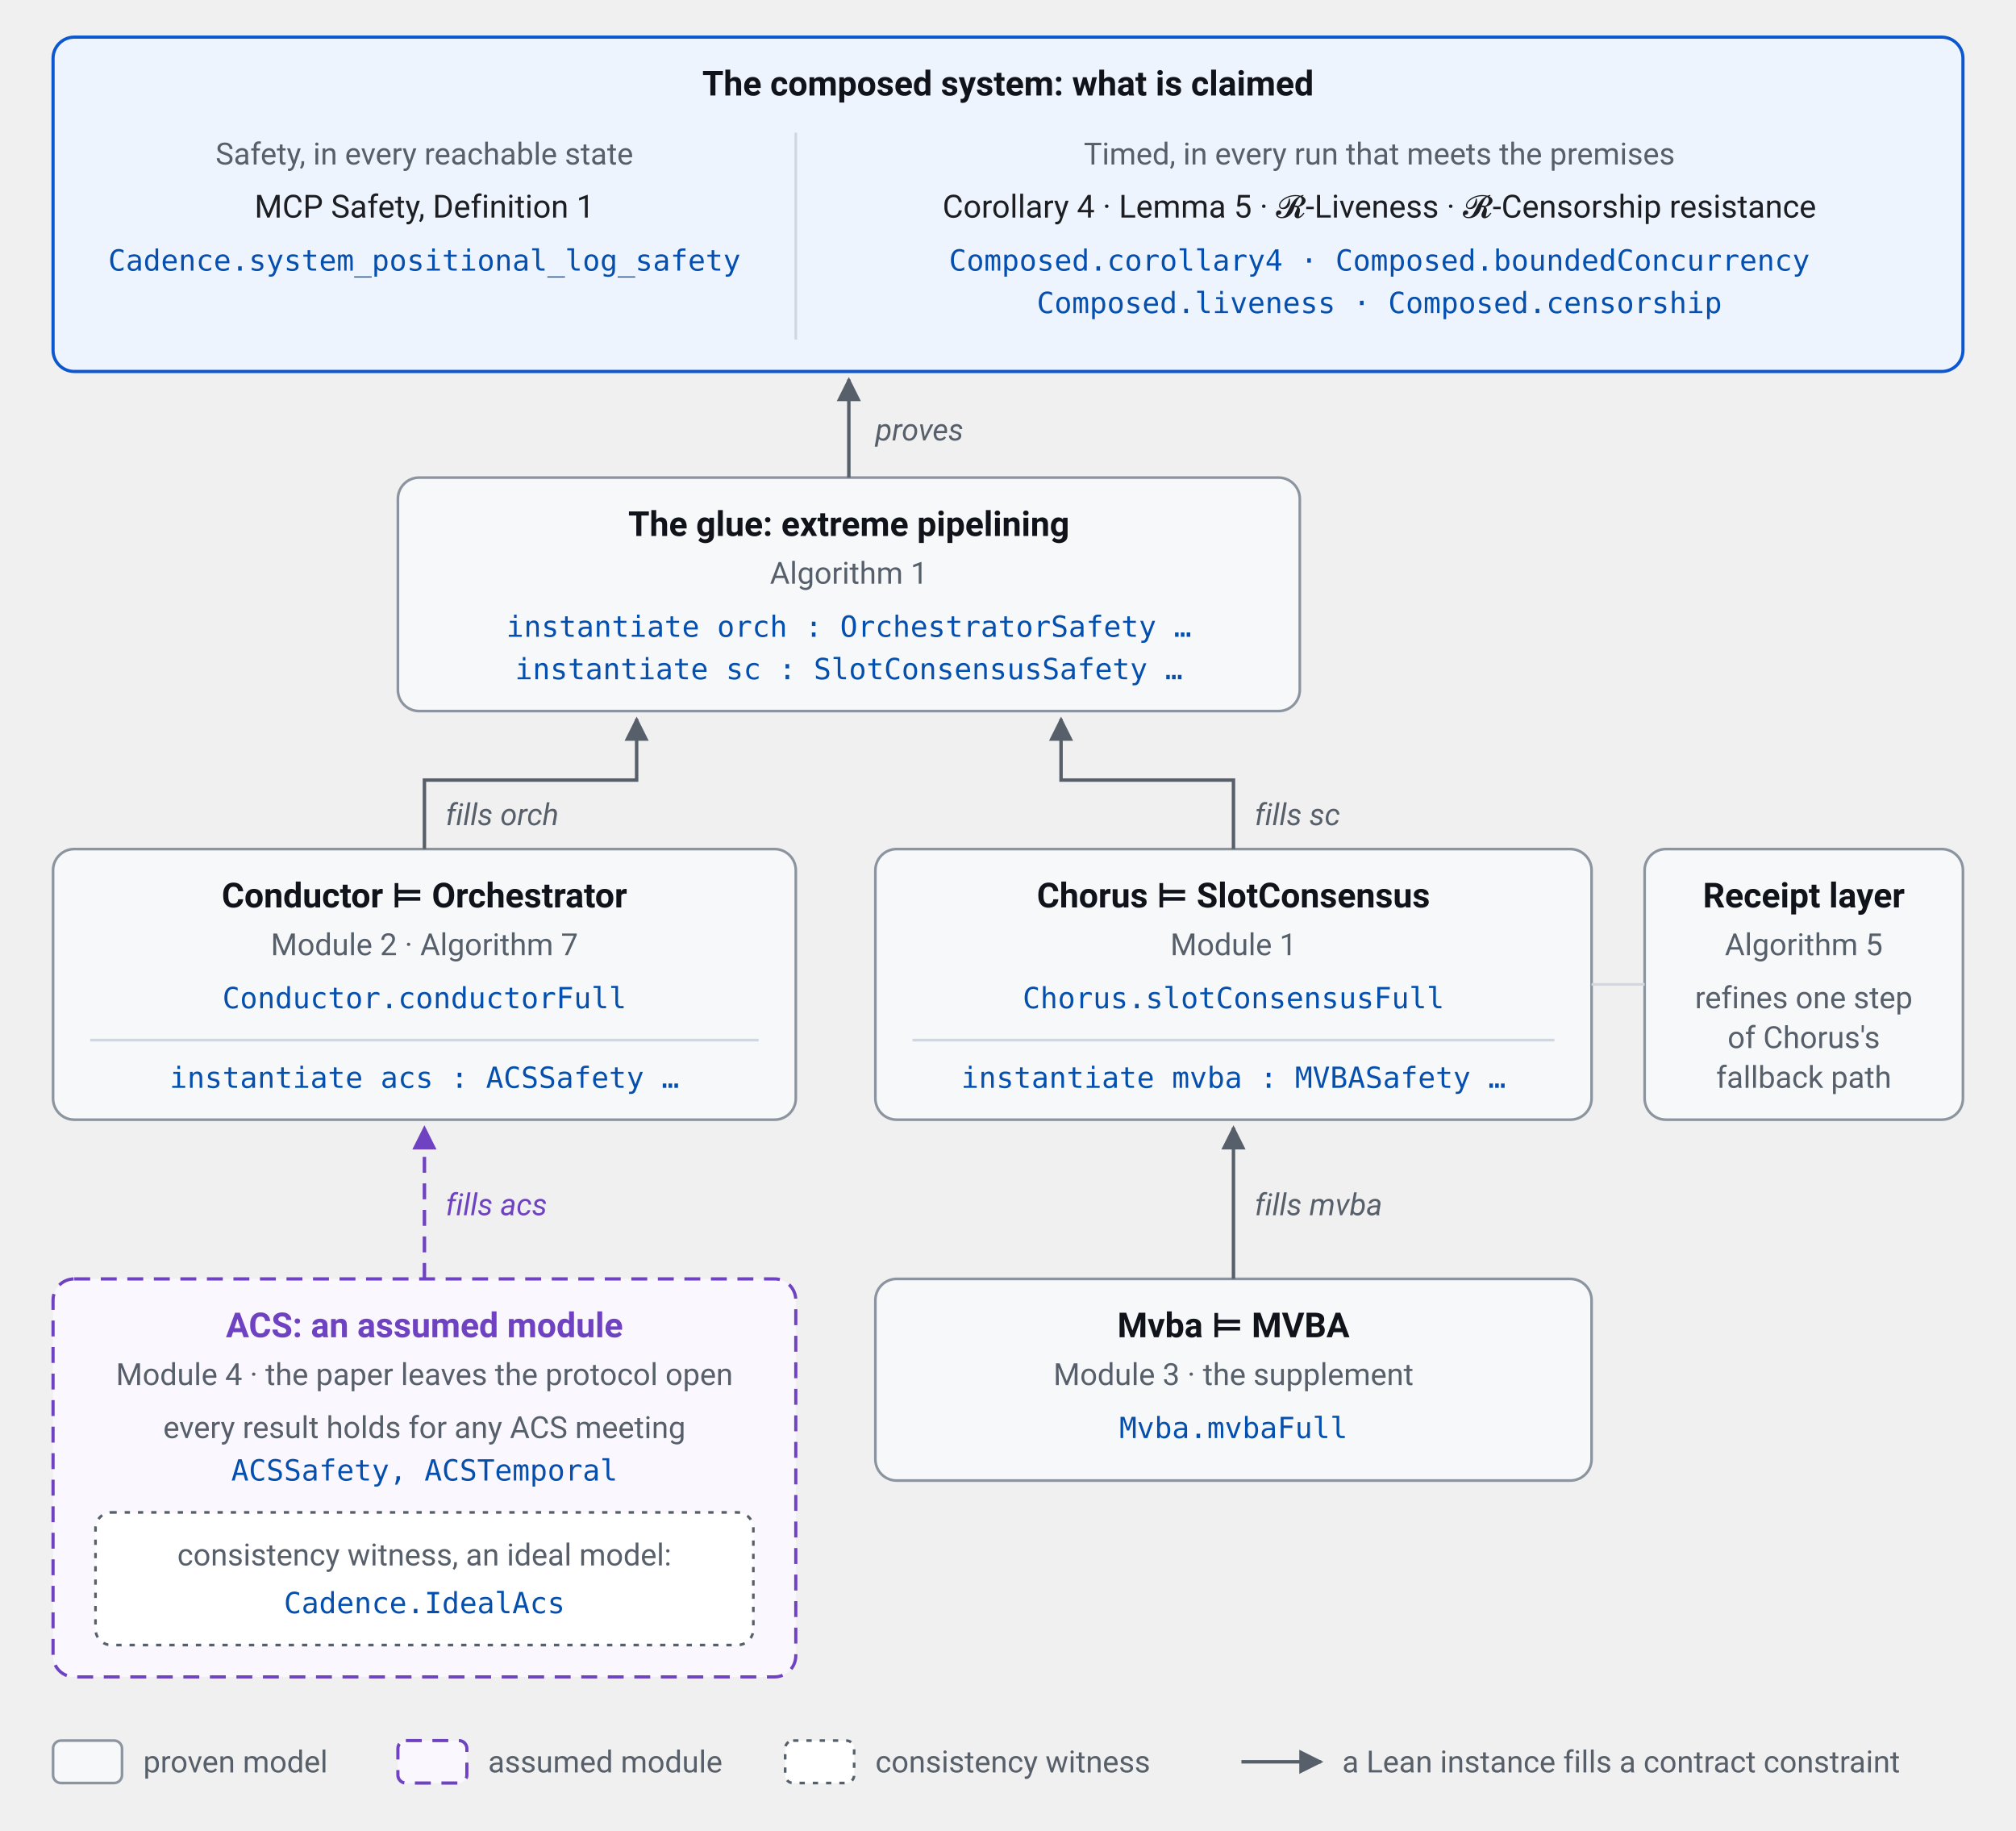
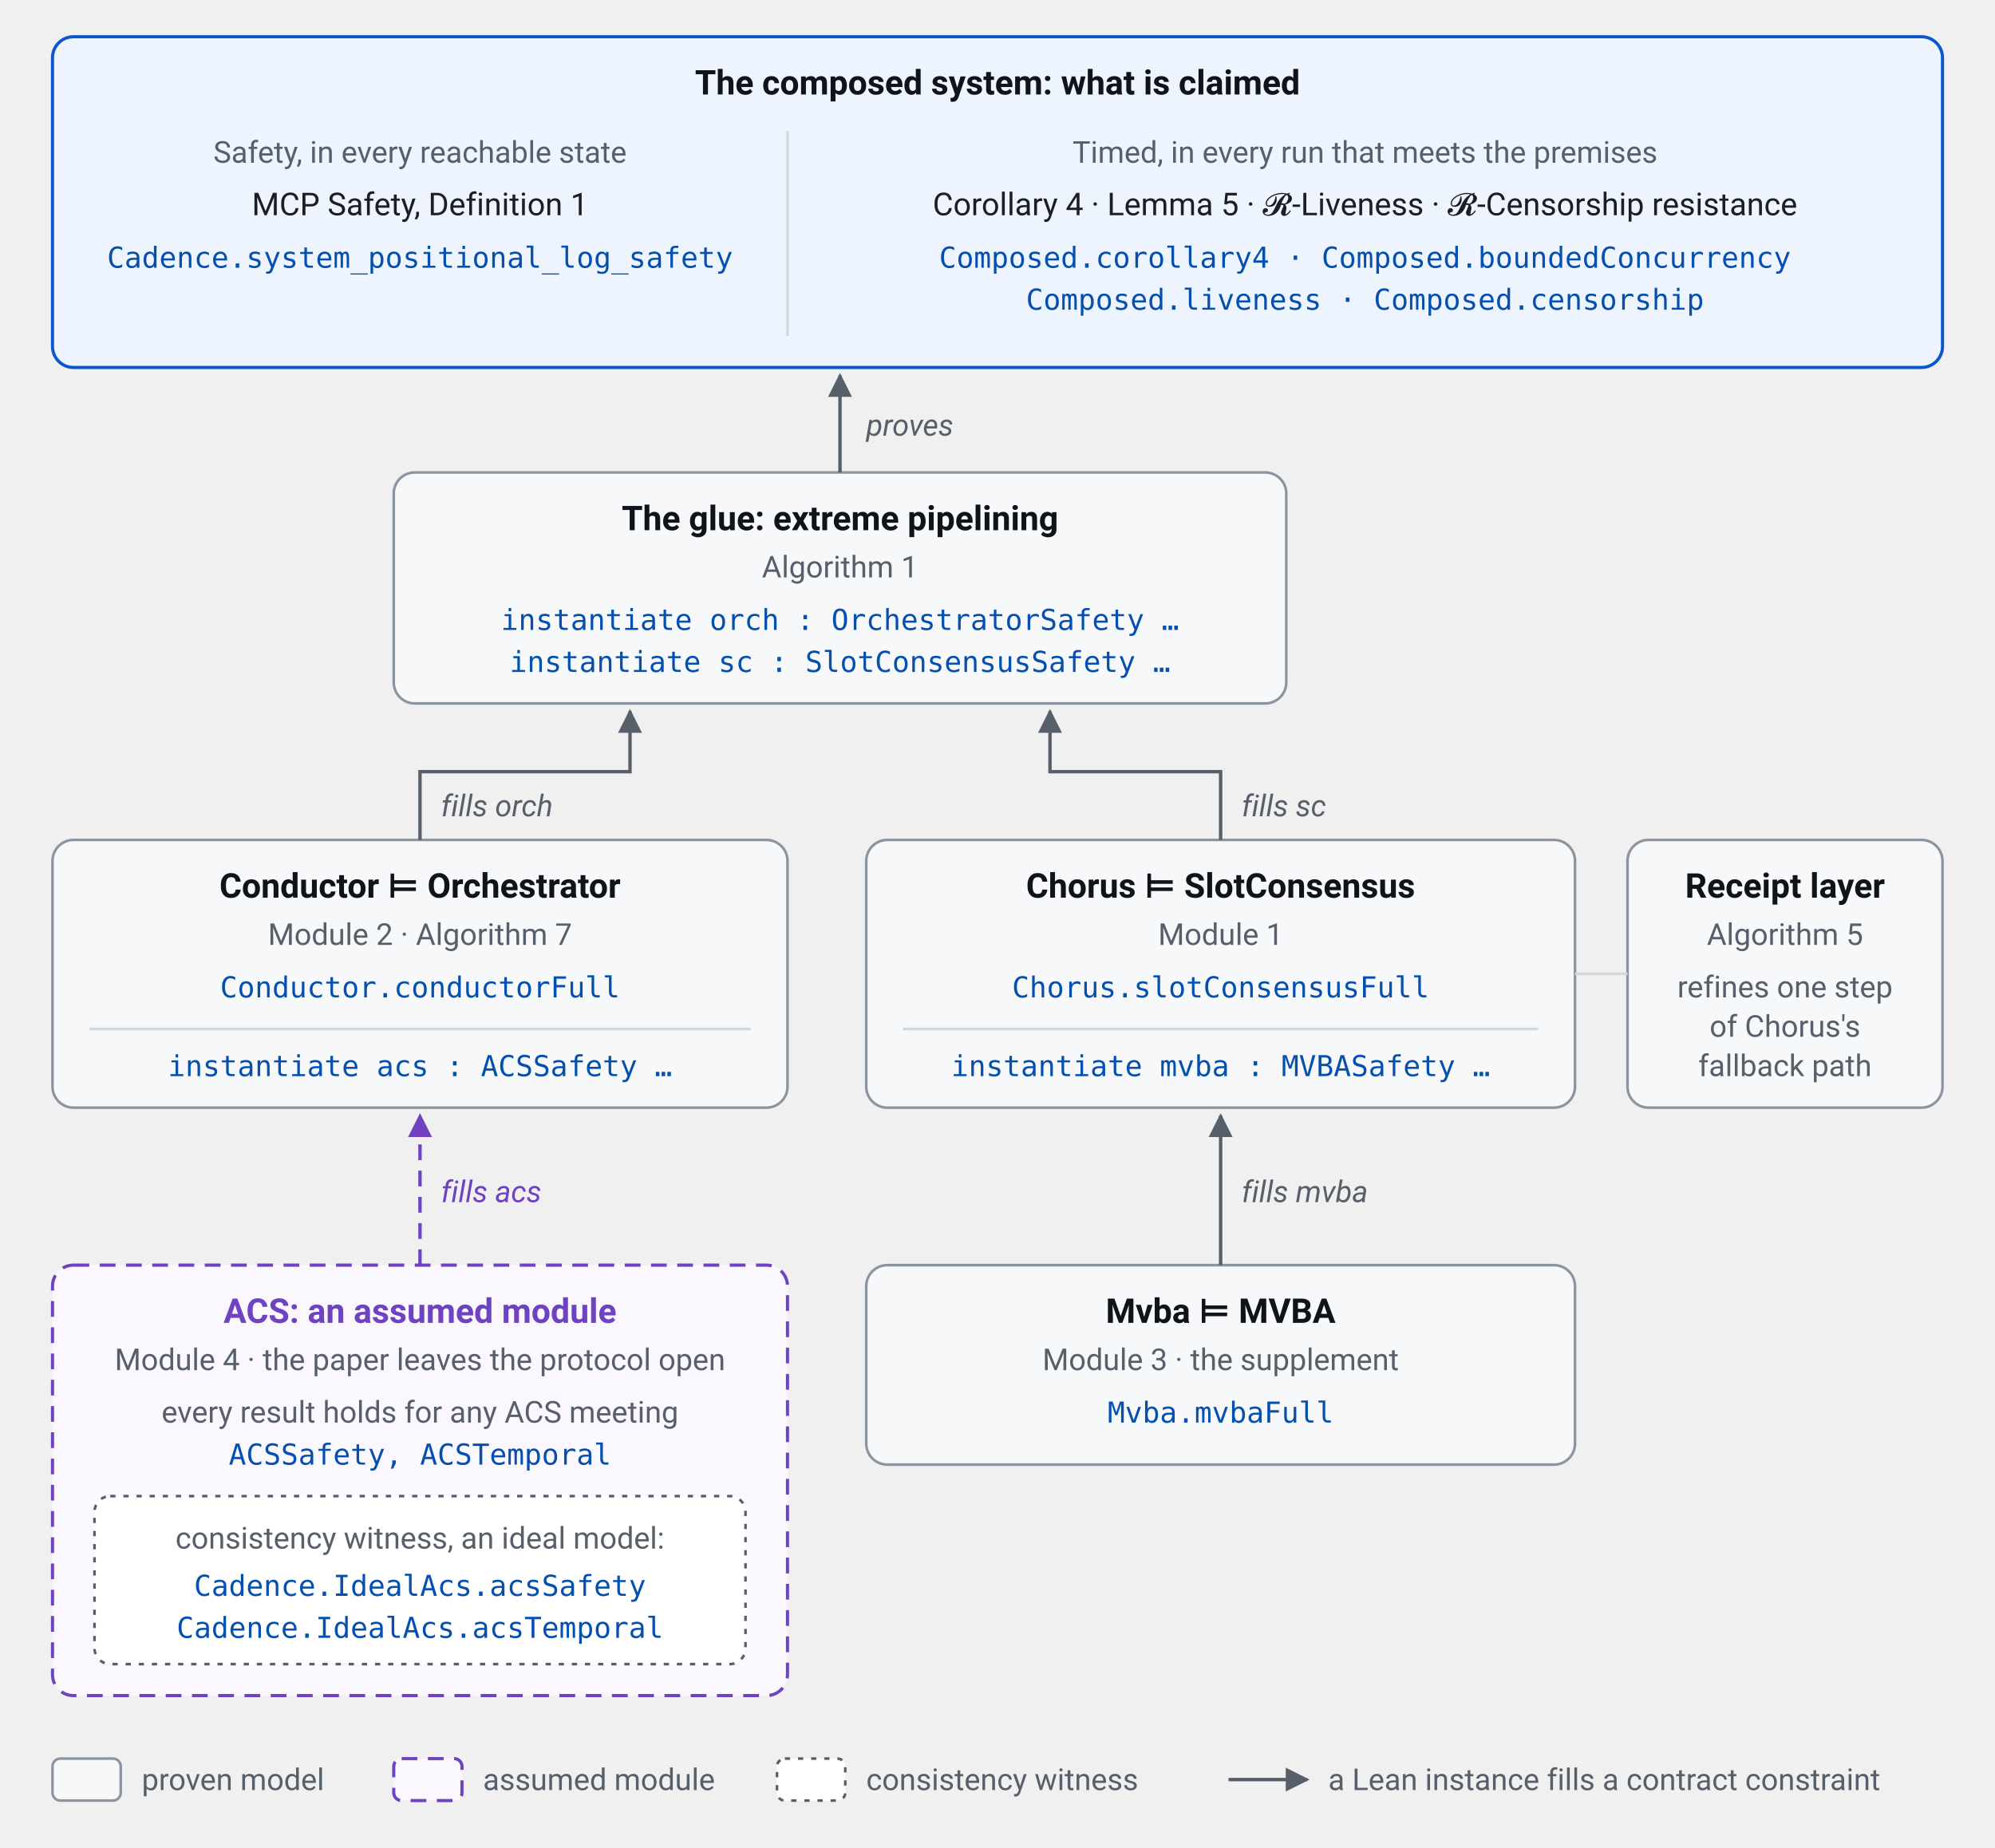
- <svg xmlns="http://www.w3.org/2000/svg" viewBox="0 0 760 690" width="760" height="690" style="max-width:100%;height:auto" role="img" aria-labelledby="dg-mc-title dg-mc-desc">
+ <svg xmlns="http://www.w3.org/2000/svg" viewBox="0 0 760 704" width="760" height="704" style="max-width:100%;height:auto" role="img" aria-labelledby="dg-mc-title dg-mc-desc">
  <style>
.dg-t{font:600 13px "Helvetica Neue","Segoe UI",Roboto,Arial,sans-serif;fill:#10131a}
.dg-tk{font:600 13px "Helvetica Neue","Segoe UI",Roboto,Arial,sans-serif;fill:#6f42c1}
.dg-p{font:12px "Helvetica Neue","Segoe UI",Roboto,Arial,sans-serif;fill:#1c1e21}
.dg-s{font:11.5px "Helvetica Neue","Segoe UI",Roboto,Arial,sans-serif;fill:#57606a}
.dg-k{font:italic 11.5px "Helvetica Neue","Segoe UI",Roboto,Arial,sans-serif;fill:#6f42c1}
.dg-l{font:italic 11.5px "Helvetica Neue","Segoe UI",Roboto,Arial,sans-serif;fill:#57606a}
.dg-c{font:11px ui-monospace,SFMono-Regular,Menlo,Consolas,monospace;fill:#0550ae}
.dg-cs{font:10px ui-monospace,SFMono-Regular,Menlo,Consolas,monospace;fill:#57606a}
.dg-box{fill:#f6f8fa;stroke:#8c959f;stroke-width:1}
.dg-claim{fill:#eef4fd;stroke:#0b57d0;stroke-width:1.2}
.dg-human{fill:#faf7ff;stroke:#6f42c1;stroke-width:1.2;stroke-dasharray:6 4}
.dg-wit{fill:#ffffff;stroke:#57606a;stroke-width:1;stroke-dasharray:2 3}
.dg-rule{fill:none;stroke:#d0d7de;stroke-width:1}
.dg-dash{fill:none;stroke:#8c959f;stroke-width:1;stroke-dasharray:3 3}
.dg-e{fill:none;stroke:#57606a;stroke-width:1.3}
.dg-e-h{stroke:#6f42c1;stroke-dasharray:6 4}
.dg-head{fill:#57606a}
.dg-head-h{fill:#6f42c1}
@media (prefers-color-scheme: dark){
.dg-t{fill:#e6edf3}
.dg-tk,.dg-k{fill:#bc8cff}
.dg-p{fill:#d1d7e0}
.dg-s,.dg-l,.dg-cs{fill:#9198a1}
.dg-c{fill:#79c0ff}
.dg-box{fill:#161b22;stroke:#6e7681}
.dg-claim{fill:#0d2142;stroke:#4493f8}
.dg-human{fill:#1d1530;stroke:#bc8cff}
.dg-wit{fill:#0d1117;stroke:#8b949e}
.dg-rule{stroke:#30363d}
.dg-dash{stroke:#6e7681}
.dg-e{stroke:#8b949e}
.dg-e-h{stroke:#bc8cff}
.dg-head{fill:#8b949e}
.dg-head-h{fill:#bc8cff}
}
</style>
  <defs>
    <marker id="dg-mc-a" viewBox="0 0 10 10" refX="9" refY="5" markerWidth="7" markerHeight="7" orient="auto">
      <path class="dg-head" d="M0,0 L10,5 L0,10 z" />
    </marker>
    <marker id="dg-mc-ah" viewBox="0 0 10 10" refX="9" refY="5" markerWidth="7" markerHeight="7" orient="auto">
      <path class="dg-head-h" d="M0,0 L10,5 L0,10 z" />
    </marker>
  </defs>
  <rect class="dg-claim" x="20" y="14" width="720" height="126" rx="8" />
  <text class="dg-t" x="380" y="36" text-anchor="middle">The composed system: what is claimed</text>
  <path class="dg-rule" d="M300,50 V128" />
  <text class="dg-s" x="160" y="62" text-anchor="middle">Safety, in every reachable state</text>
  <text class="dg-p" x="160" y="82" text-anchor="middle">MCP Safety, Definition 1</text>
-   <text class="dg-c" x="160" y="102" text-anchor="middle">Cadence.system_positional_log_safety</text>
+   <text class="dg-c" x="160" y="102" text-anchor="middle" data-decl="Cadence.system_positional_log_safety">Cadence.system_positional_log_safety</text>
  <text class="dg-s" x="520" y="62" text-anchor="middle">Timed, in every run that meets the premises</text>
  <text class="dg-p" x="520" y="82" text-anchor="middle">Corollary 4 · Lemma 5 · 𝓡-Liveness · 𝓡-Censorship resistance</text>
-   <text class="dg-c" x="520" y="102" text-anchor="middle">Composed.corollary4 · Composed.boundedConcurrency</text>
-   <text class="dg-c" x="520" y="118" text-anchor="middle">Composed.liveness · Composed.censorship</text>
+   <text class="dg-c" x="520" y="102" text-anchor="middle">
+     <tspan data-decl="Composed.corollary4">Composed.corollary4</tspan> · <tspan data-decl="Composed.boundedConcurrency">Composed.boundedConcurrency</tspan>
+   </text>
+   <text class="dg-c" x="520" y="118" text-anchor="middle">
+     <tspan data-decl="Composed.liveness">Composed.liveness</tspan> · <tspan data-decl="Composed.censorship">Composed.censorship</tspan>
+   </text>
  <rect class="dg-box" x="150" y="180" width="340" height="88" rx="8" />
  <text class="dg-t" x="320" y="202" text-anchor="middle">The glue: extreme pipelining</text>
  <text class="dg-s" x="320" y="220" text-anchor="middle">Algorithm 1</text>
-   <text class="dg-c" x="320" y="240" text-anchor="middle">instantiate orch : OrchestratorSafety …</text>
-   <text class="dg-c" x="320" y="256" text-anchor="middle">instantiate sc : SlotConsensusSafety …</text>
+   <text class="dg-c" x="320" y="240" text-anchor="middle" data-decl-veil="Cadence orch">instantiate orch : <tspan data-decl="OrchestratorSafety">OrchestratorSafety</tspan> …</text>
+   <text class="dg-c" x="320" y="256" text-anchor="middle" data-decl-veil="Cadence sc">instantiate sc : <tspan data-decl="SlotConsensusSafety">SlotConsensusSafety</tspan> …</text>
  <path class="dg-e" d="M320,180 V143" marker-end="url(#dg-mc-a)" />
  <text class="dg-l" x="330" y="166">proves</text>
  <rect class="dg-box" x="20" y="320" width="280" height="102" rx="8" />
  <text class="dg-t" x="160" y="342" text-anchor="middle">Conductor ⊨ Orchestrator</text>
  <text class="dg-s" x="160" y="360" text-anchor="middle">Module 2 · Algorithm 7</text>
-   <text class="dg-c" x="160" y="380" text-anchor="middle">Conductor.conductorFull</text>
+   <text class="dg-c" x="160" y="380" text-anchor="middle" data-decl="Conductor.conductorFull">Conductor.conductorFull</text>
  <path class="dg-rule" d="M34,392 H286" />
-   <text class="dg-c" x="160" y="410" text-anchor="middle">instantiate acs : ACSSafety …</text>
+   <text class="dg-c" x="160" y="410" text-anchor="middle" data-decl-veil="Conductor acs">instantiate acs : <tspan data-decl="ACSSafety">ACSSafety</tspan> …</text>
  <path class="dg-e" d="M160,320 V294 H240 V271" marker-end="url(#dg-mc-a)" />
  <text class="dg-l" x="168" y="311">fills orch</text>
  <rect class="dg-box" x="330" y="320" width="270" height="102" rx="8" />
  <text class="dg-t" x="465" y="342" text-anchor="middle">Chorus ⊨ SlotConsensus</text>
  <text class="dg-s" x="465" y="360" text-anchor="middle">Module 1</text>
-   <text class="dg-c" x="465" y="380" text-anchor="middle">Chorus.slotConsensusFull</text>
+   <text class="dg-c" x="465" y="380" text-anchor="middle" data-decl="Chorus.slotConsensusFull">Chorus.slotConsensusFull</text>
  <path class="dg-rule" d="M344,392 H586" />
-   <text class="dg-c" x="465" y="410" text-anchor="middle">instantiate mvba : MVBASafety …</text>
+   <text class="dg-c" x="465" y="410" text-anchor="middle" data-decl-veil="Chorus mvba">instantiate mvba : <tspan data-decl="MVBASafety">MVBASafety</tspan> …</text>
  <path class="dg-e" d="M465,320 V294 H400 V271" marker-end="url(#dg-mc-a)" />
  <text class="dg-l" x="473" y="311">fills sc</text>
  <rect class="dg-box" x="620" y="320" width="120" height="102" rx="8" />
  <text class="dg-t" x="680" y="342" text-anchor="middle">Receipt layer</text>
  <text class="dg-s" x="680" y="360" text-anchor="middle">Algorithm 5</text>
  <text class="dg-s" x="680" y="380" text-anchor="middle">refines one step</text>
  <text class="dg-s" x="680" y="395" text-anchor="middle">of Chorus's</text>
  <text class="dg-s" x="680" y="410" text-anchor="middle">fallback path</text>
  <path class="dg-rule" d="M600,371 H620" />
-   <rect class="dg-human" x="20" y="482" width="280" height="150" rx="8" />
+   <rect class="dg-human" x="20" y="482" width="280" height="164" rx="8" />
  <text class="dg-tk" x="160" y="504" text-anchor="middle">ACS: an assumed module</text>
  <text class="dg-s" x="160" y="522" text-anchor="middle">Module 4 · the paper leaves the protocol open</text>
  <text class="dg-s" x="160" y="542" text-anchor="middle">every result holds for any ACS meeting</text>
-   <text class="dg-c" x="160" y="558" text-anchor="middle">ACSSafety, ACSTemporal</text>
-   <rect class="dg-wit" x="36" y="570" width="248" height="50" rx="6" />
+   <text class="dg-c" x="160" y="558" text-anchor="middle">
+     <tspan data-decl="ACSSafety">ACSSafety</tspan>, <tspan data-decl="ACSTemporal">ACSTemporal</tspan>
+   </text>
+   <rect class="dg-wit" x="36" y="570" width="248" height="64" rx="6" />
  <text class="dg-s" x="160" y="590" text-anchor="middle">consistency witness, an ideal model:</text>
-   <text class="dg-c" x="160" y="608" text-anchor="middle">Cadence.IdealAcs</text>
+   <text class="dg-c" x="160" y="608" text-anchor="middle" data-decl="Cadence.IdealAcs.acsSafety">Cadence.IdealAcs.acsSafety</text>
+   <text class="dg-c" x="160" y="624" text-anchor="middle" data-decl="Cadence.IdealAcs.acsTemporal">Cadence.IdealAcs.acsTemporal</text>
  <path class="dg-e dg-e-h" d="M160,482 V425" marker-end="url(#dg-mc-ah)" />
  <text class="dg-k" x="168" y="458">fills acs</text>
  <rect class="dg-box" x="330" y="482" width="270" height="76" rx="8" />
  <text class="dg-t" x="465" y="504" text-anchor="middle">Mvba ⊨ MVBA</text>
  <text class="dg-s" x="465" y="522" text-anchor="middle">Module 3 · the supplement</text>
-   <text class="dg-c" x="465" y="542" text-anchor="middle">Mvba.mvbaFull</text>
+   <text class="dg-c" x="465" y="542" text-anchor="middle" data-decl="Mvba.mvbaFull">Mvba.mvbaFull</text>
  <path class="dg-e" d="M465,482 V425" marker-end="url(#dg-mc-a)" />
  <text class="dg-l" x="473" y="458">fills mvba</text>
-   <rect class="dg-box" x="20" y="656" width="26" height="16" rx="3" />
-   <text class="dg-s" x="54" y="668">proven model</text>
-   <rect class="dg-human" x="150" y="656" width="26" height="16" rx="3" />
-   <text class="dg-s" x="184" y="668">assumed module</text>
-   <rect class="dg-wit" x="296" y="656" width="26" height="16" rx="3" />
-   <text class="dg-s" x="330" y="668">consistency witness</text>
-   <path class="dg-e" d="M468,664 H498" marker-end="url(#dg-mc-a)" />
-   <text class="dg-s" x="506" y="668">a Lean instance fills a contract constraint</text>
+   <rect class="dg-box" x="20" y="670" width="26" height="16" rx="3" />
+   <text class="dg-s" x="54" y="682">proven model</text>
+   <rect class="dg-human" x="150" y="670" width="26" height="16" rx="3" />
+   <text class="dg-s" x="184" y="682">assumed module</text>
+   <rect class="dg-wit" x="296" y="670" width="26" height="16" rx="3" />
+   <text class="dg-s" x="330" y="682">consistency witness</text>
+   <path class="dg-e" d="M468,678 H498" marker-end="url(#dg-mc-a)" />
+   <text class="dg-s" x="506" y="682">a Lean instance fills a contract constraint</text>
</svg>
